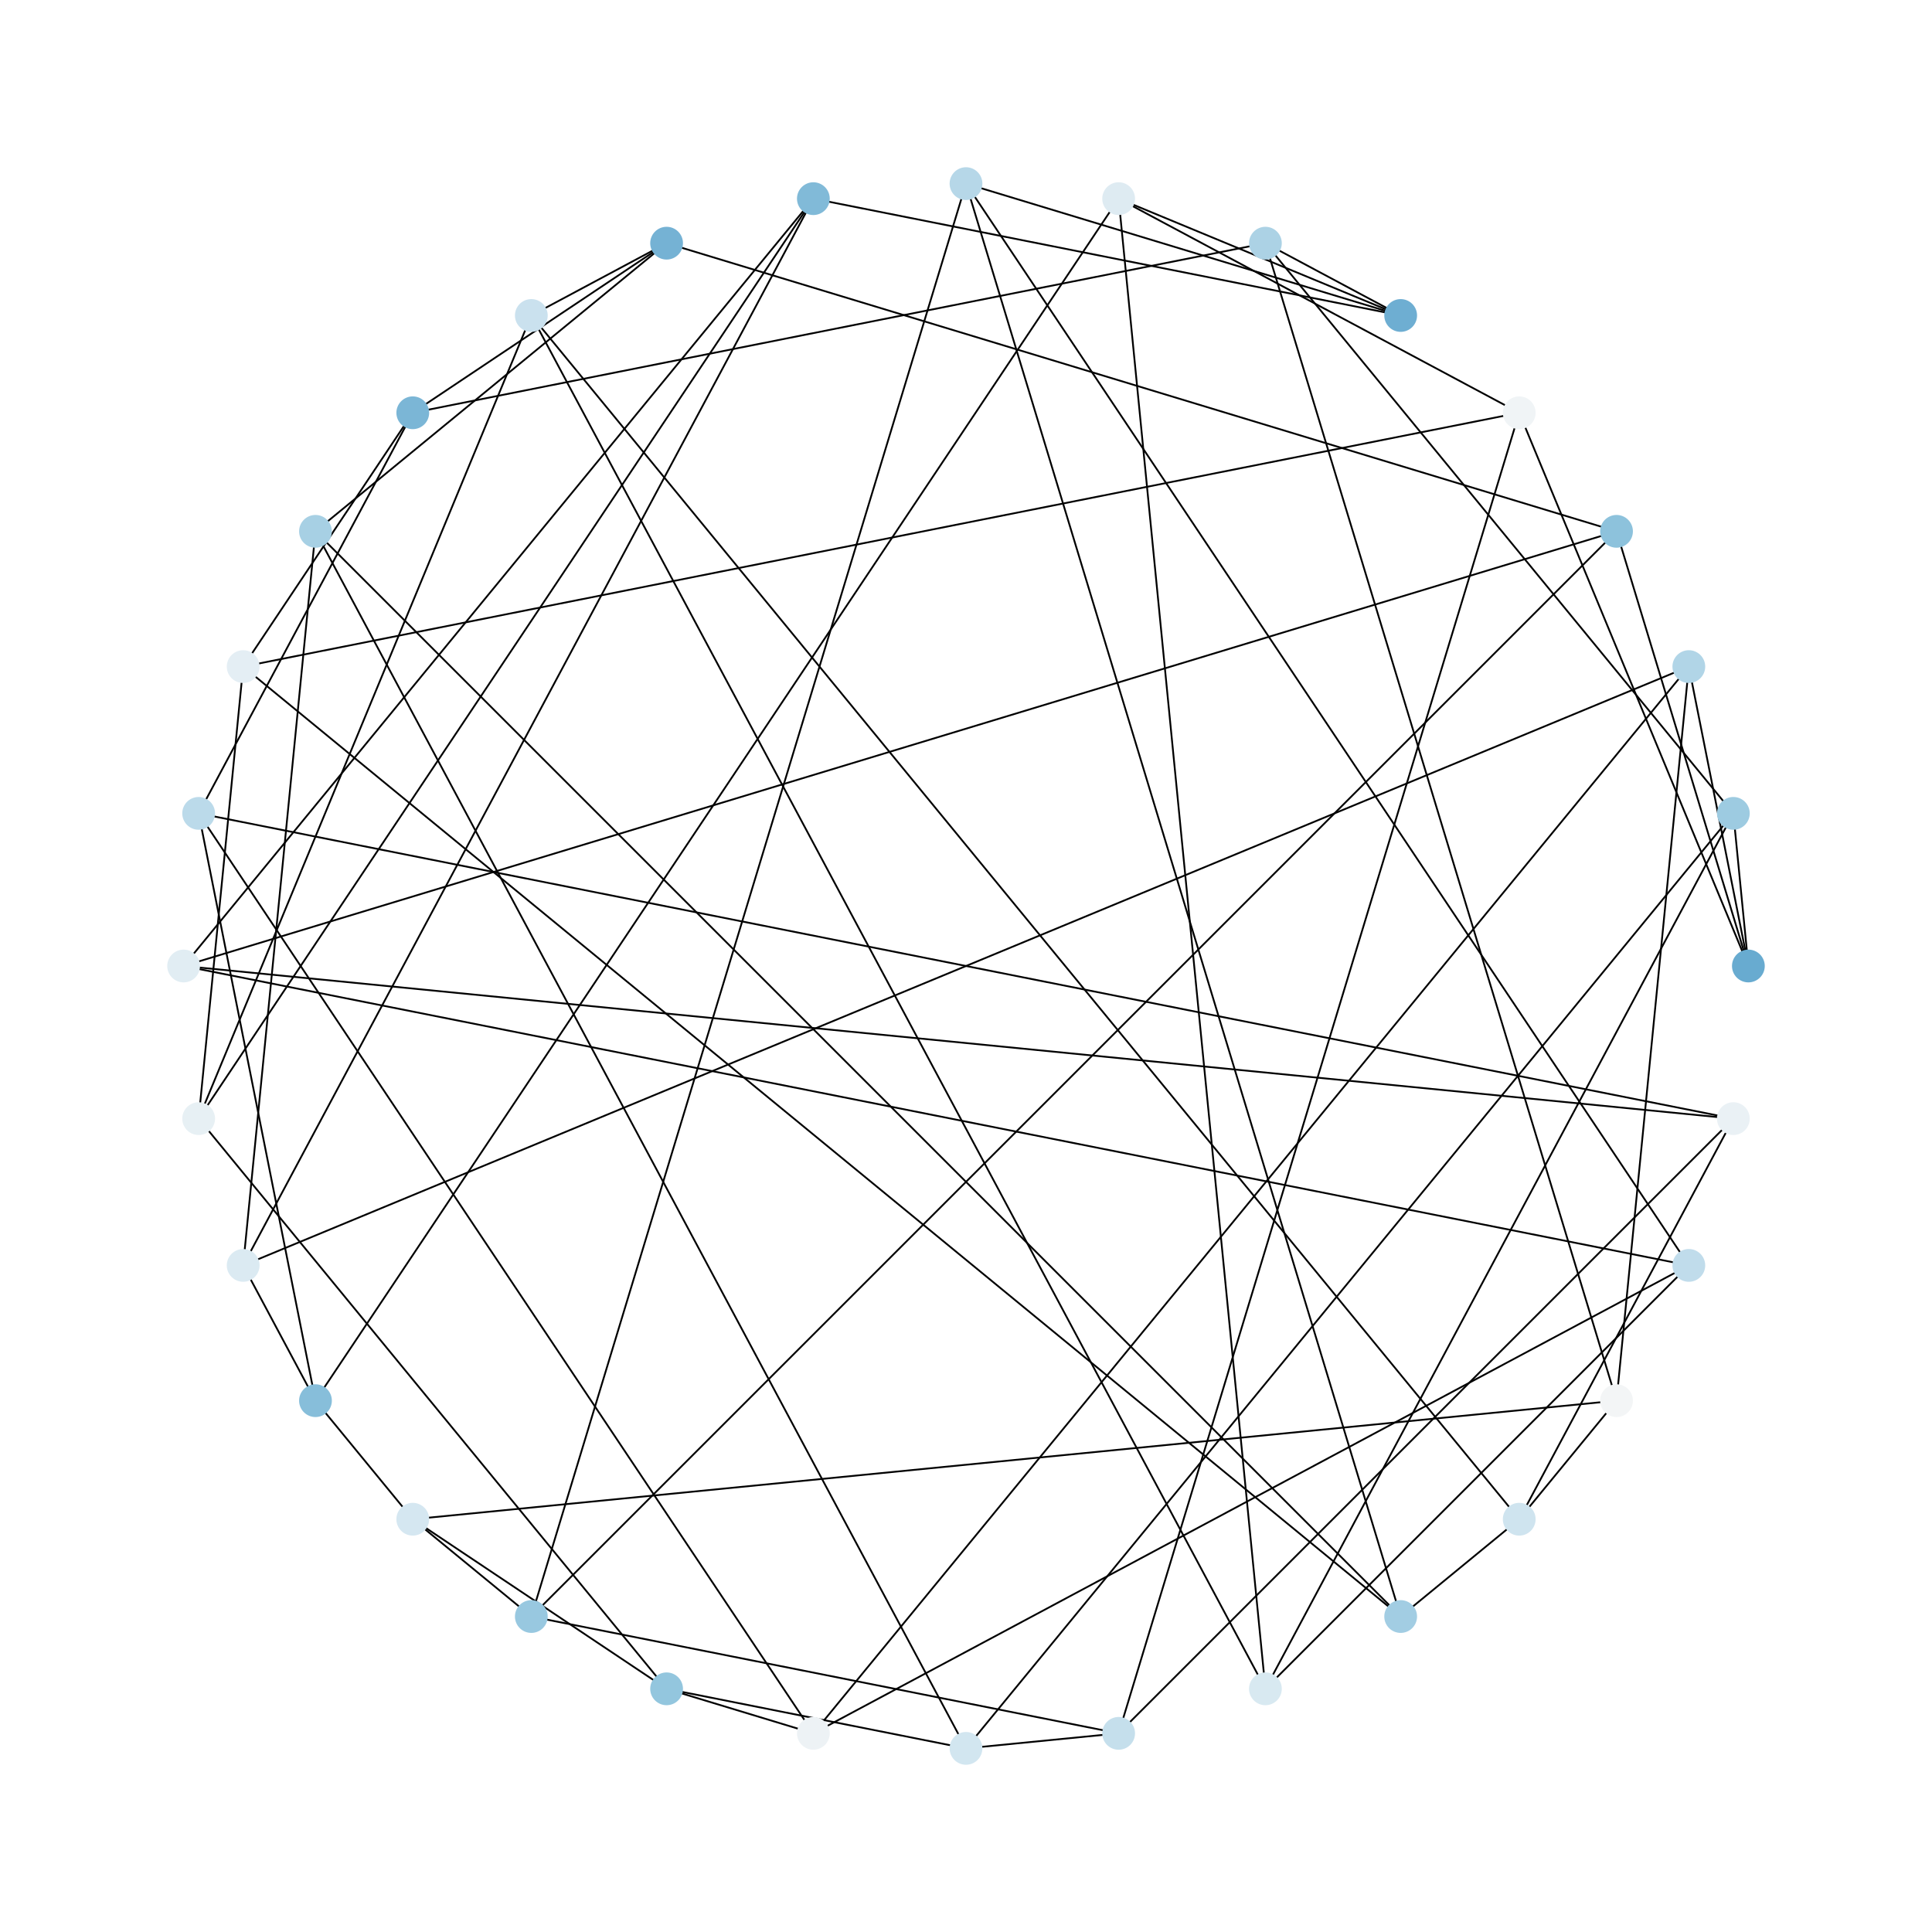
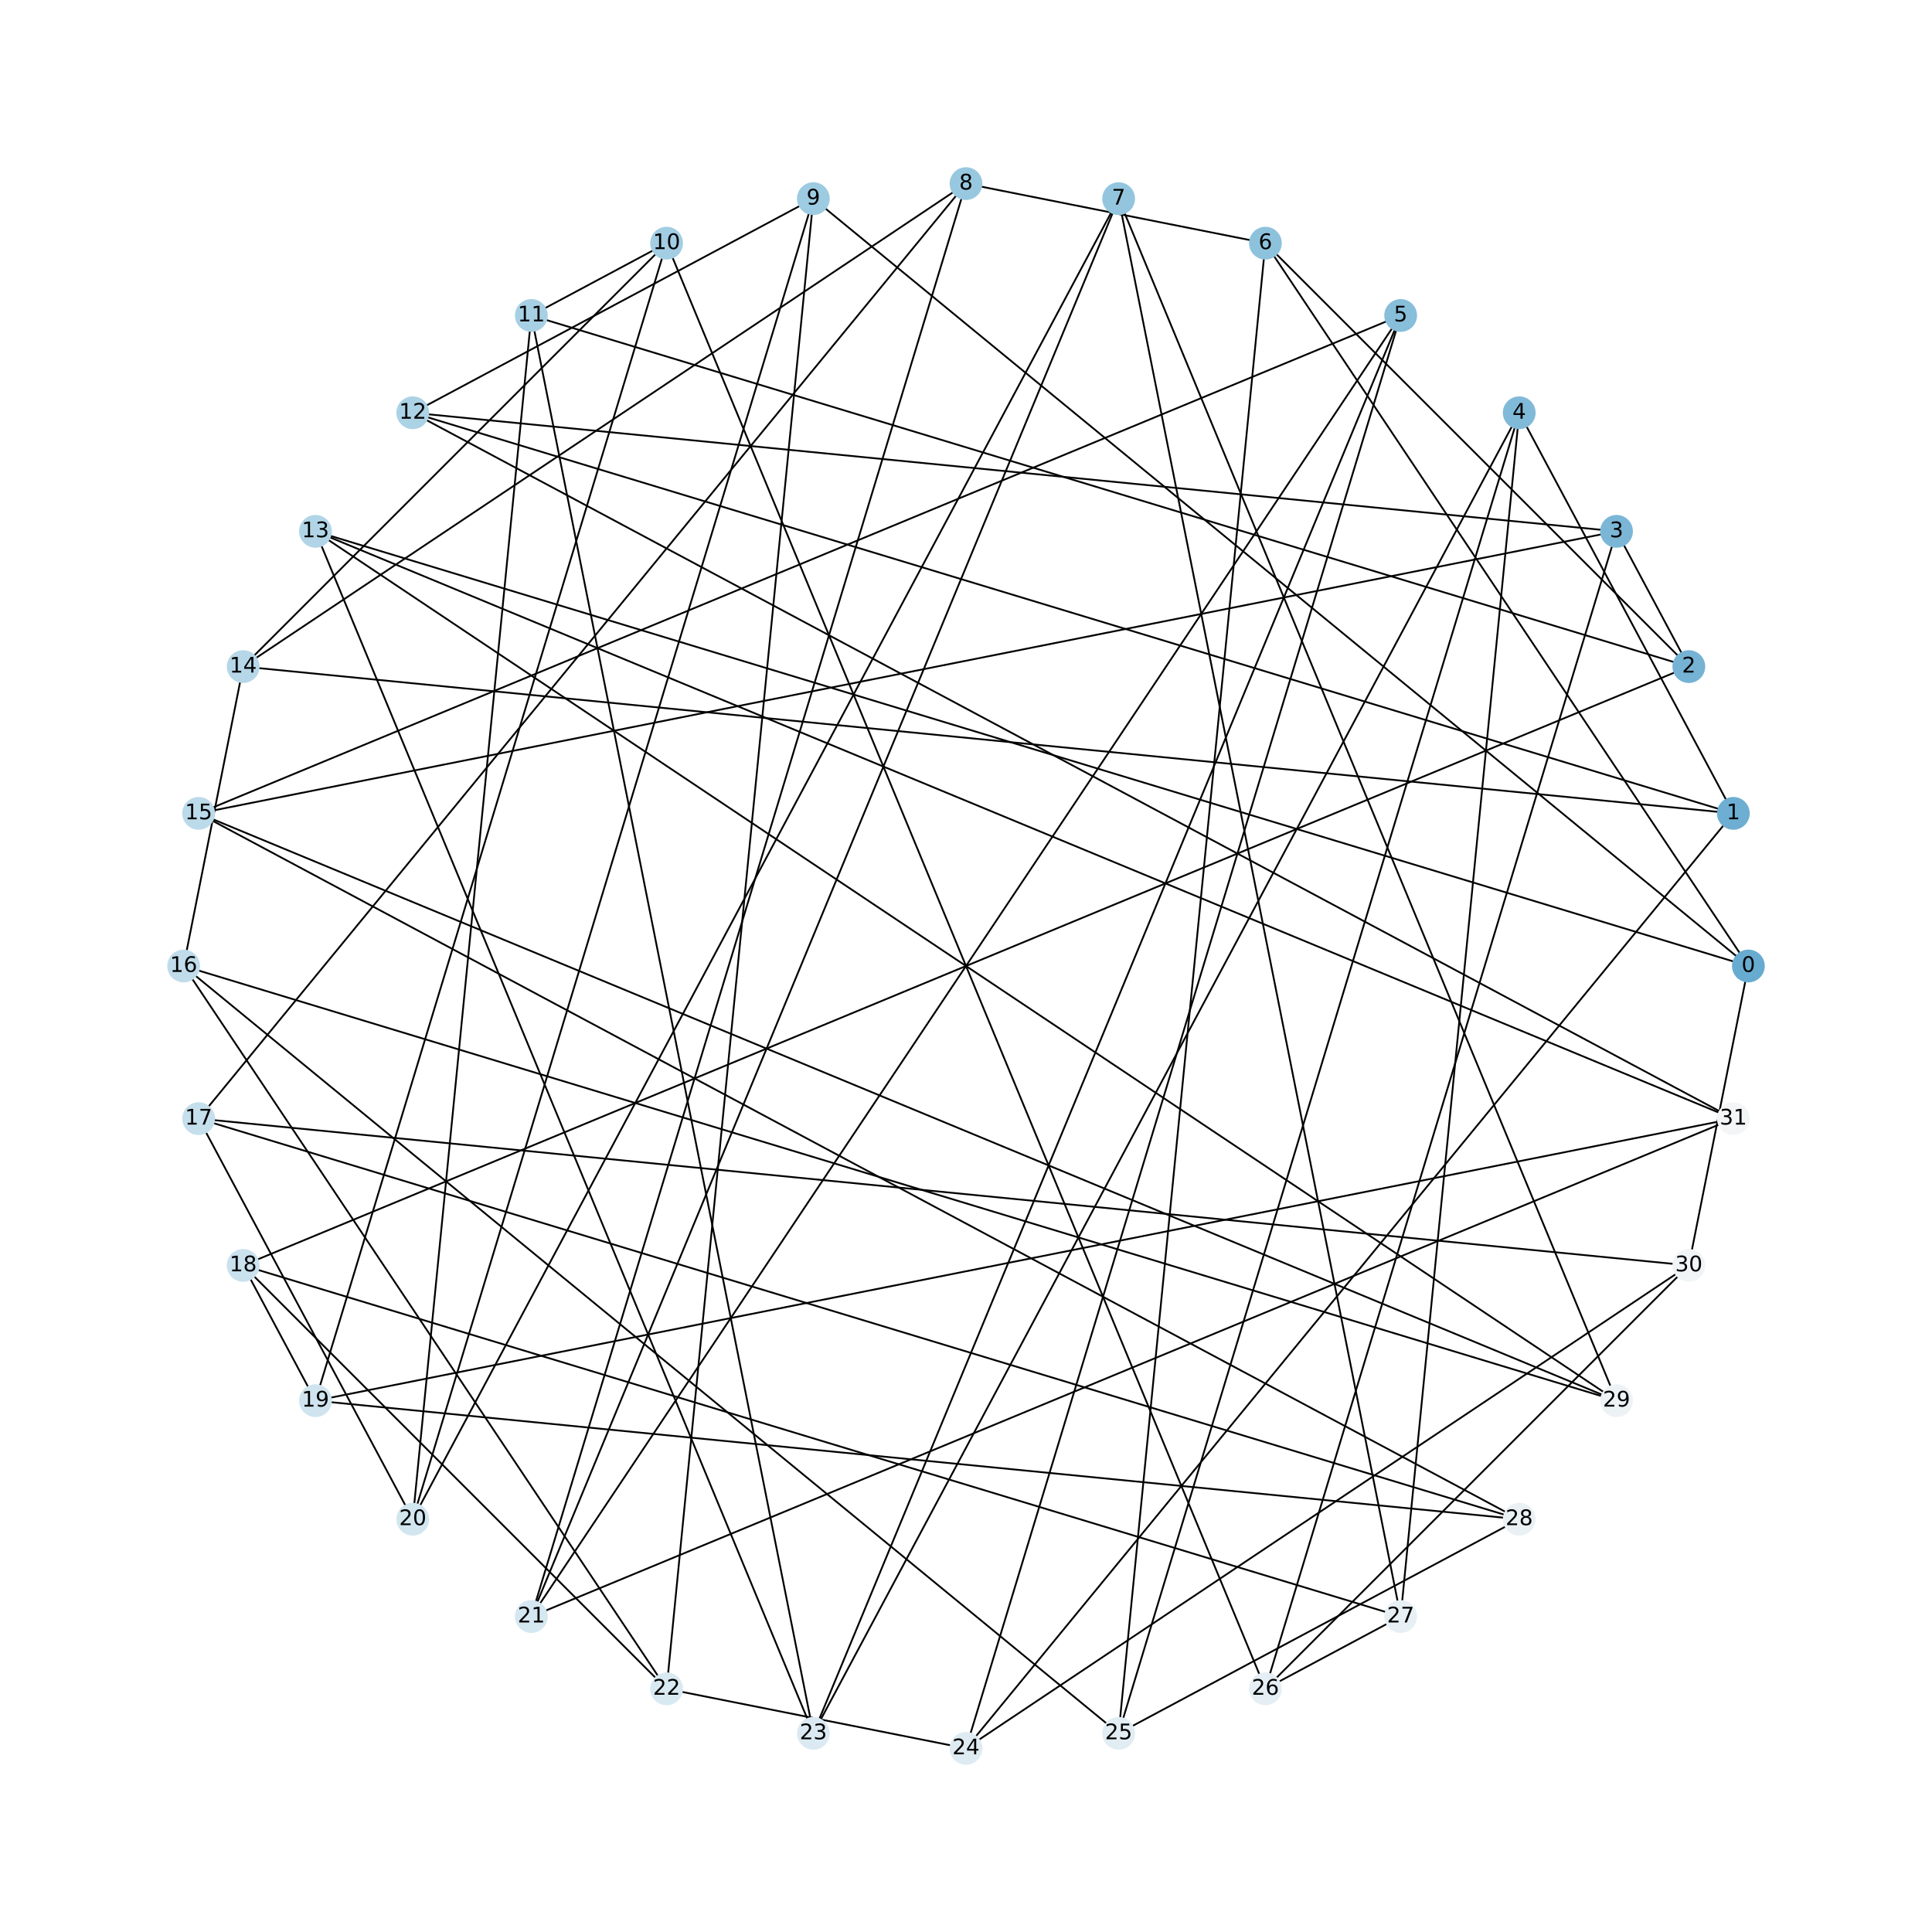
<svg xmlns="http://www.w3.org/2000/svg" xmlns:xlink="http://www.w3.org/1999/xlink" width="1080pt" height="1080pt" viewBox="0 0 1080 1080" version="1.1">
  <defs>
    <style type="text/css">*{stroke-linejoin: round; stroke-linecap: butt}</style>
  </defs>
  <g id="figure_1">
    <g id="patch_1">
      <path d="M 0 1080  L 1080 1080  L 1080 0  L 0 0  z " style="fill: #ffffff" />
    </g>
    <g id="axes_1">
      <g id="LineCollection_1">
-         <path d="M 977.355 540  L 968.952 454.676  " clip-path="url(#pb652a71cec)" style="fill: none; stroke: #000000" />
-         <path d="M 977.355 540  L 944.064 372.631  " clip-path="url(#pb652a71cec)" style="fill: none; stroke: #000000" />
-         <path d="M 977.355 540  L 903.648 297.018  " clip-path="url(#pb652a71cec)" style="fill: none; stroke: #000000" />
-         <path d="M 977.355 540  L 849.257 230.743  " clip-path="url(#pb652a71cec)" style="fill: none; stroke: #000000" />
-         <path d="M 968.952 454.676  L 540 977.355  " clip-path="url(#pb652a71cec)" style="fill: none; stroke: #000000" />
-         <path d="M 968.952 454.676  L 707.369 944.064  " clip-path="url(#pb652a71cec)" style="fill: none; stroke: #000000" />
-         <path d="M 968.952 454.676  L 707.369 135.936  " clip-path="url(#pb652a71cec)" style="fill: none; stroke: #000000" />
-         <path d="M 944.064 372.631  L 135.936 707.369  " clip-path="url(#pb652a71cec)" style="fill: none; stroke: #000000" />
-         <path d="M 944.064 372.631  L 903.648 782.982  " clip-path="url(#pb652a71cec)" style="fill: none; stroke: #000000" />
-         <path d="M 944.064 372.631  L 454.676 968.952  " clip-path="url(#pb652a71cec)" style="fill: none; stroke: #000000" />
-         <path d="M 903.648 297.018  L 372.631 135.936  " clip-path="url(#pb652a71cec)" style="fill: none; stroke: #000000" />
-         <path d="M 903.648 297.018  L 297.018 903.648  " clip-path="url(#pb652a71cec)" style="fill: none; stroke: #000000" />
-         <path d="M 903.648 297.018  L 102.645 540  " clip-path="url(#pb652a71cec)" style="fill: none; stroke: #000000" />
-         <path d="M 849.257 230.743  L 625.324 968.952  " clip-path="url(#pb652a71cec)" style="fill: none; stroke: #000000" />
-         <path d="M 849.257 230.743  L 625.324 111.048  " clip-path="url(#pb652a71cec)" style="fill: none; stroke: #000000" />
-         <path d="M 849.257 230.743  L 135.936 372.631  " clip-path="url(#pb652a71cec)" style="fill: none; stroke: #000000" />
-         <path d="M 782.982 176.352  L 707.369 135.936  " clip-path="url(#pb652a71cec)" style="fill: none; stroke: #000000" />
-         <path d="M 782.982 176.352  L 625.324 111.048  " clip-path="url(#pb652a71cec)" style="fill: none; stroke: #000000" />
-         <path d="M 782.982 176.352  L 540 102.645  " clip-path="url(#pb652a71cec)" style="fill: none; stroke: #000000" />
-         <path d="M 782.982 176.352  L 454.676 111.048  " clip-path="url(#pb652a71cec)" style="fill: none; stroke: #000000" />
-         <path d="M 707.369 135.936  L 230.743 230.743  " clip-path="url(#pb652a71cec)" style="fill: none; stroke: #000000" />
-         <path d="M 707.369 135.936  L 903.648 782.982  " clip-path="url(#pb652a71cec)" style="fill: none; stroke: #000000" />
-         <path d="M 625.324 111.048  L 176.352 782.982  " clip-path="url(#pb652a71cec)" style="fill: none; stroke: #000000" />
-         <path d="M 625.324 111.048  L 707.369 944.064  " clip-path="url(#pb652a71cec)" style="fill: none; stroke: #000000" />
-         <path d="M 540 102.645  L 297.018 903.648  " clip-path="url(#pb652a71cec)" style="fill: none; stroke: #000000" />
-         <path d="M 540 102.645  L 782.982 903.648  " clip-path="url(#pb652a71cec)" style="fill: none; stroke: #000000" />
-         <path d="M 540 102.645  L 944.064 707.369  " clip-path="url(#pb652a71cec)" style="fill: none; stroke: #000000" />
-         <path d="M 454.676 111.048  L 102.645 540  " clip-path="url(#pb652a71cec)" style="fill: none; stroke: #000000" />
-         <path d="M 454.676 111.048  L 111.048 625.324  " clip-path="url(#pb652a71cec)" style="fill: none; stroke: #000000" />
-         <path d="M 454.676 111.048  L 135.936 707.369  " clip-path="url(#pb652a71cec)" style="fill: none; stroke: #000000" />
-         <path d="M 372.631 135.936  L 297.018 176.352  " clip-path="url(#pb652a71cec)" style="fill: none; stroke: #000000" />
-         <path d="M 372.631 135.936  L 230.743 230.743  " clip-path="url(#pb652a71cec)" style="fill: none; stroke: #000000" />
-         <path d="M 372.631 135.936  L 176.352 297.018  " clip-path="url(#pb652a71cec)" style="fill: none; stroke: #000000" />
-         <path d="M 297.018 176.352  L 707.369 944.064  " clip-path="url(#pb652a71cec)" style="fill: none; stroke: #000000" />
-         <path d="M 297.018 176.352  L 849.257 849.257  " clip-path="url(#pb652a71cec)" style="fill: none; stroke: #000000" />
-         <path d="M 297.018 176.352  L 111.048 625.324  " clip-path="url(#pb652a71cec)" style="fill: none; stroke: #000000" />
-         <path d="M 230.743 230.743  L 135.936 372.631  " clip-path="url(#pb652a71cec)" style="fill: none; stroke: #000000" />
-         <path d="M 230.743 230.743  L 111.048 454.676  " clip-path="url(#pb652a71cec)" style="fill: none; stroke: #000000" />
-         <path d="M 176.352 297.018  L 782.982 903.648  " clip-path="url(#pb652a71cec)" style="fill: none; stroke: #000000" />
-         <path d="M 176.352 297.018  L 540 977.355  " clip-path="url(#pb652a71cec)" style="fill: none; stroke: #000000" />
-         <path d="M 176.352 297.018  L 135.936 707.369  " clip-path="url(#pb652a71cec)" style="fill: none; stroke: #000000" />
-         <path d="M 135.936 372.631  L 782.982 903.648  " clip-path="url(#pb652a71cec)" style="fill: none; stroke: #000000" />
-         <path d="M 135.936 372.631  L 111.048 625.324  " clip-path="url(#pb652a71cec)" style="fill: none; stroke: #000000" />
-         <path d="M 111.048 454.676  L 176.352 782.982  " clip-path="url(#pb652a71cec)" style="fill: none; stroke: #000000" />
-         <path d="M 111.048 454.676  L 454.676 968.952  " clip-path="url(#pb652a71cec)" style="fill: none; stroke: #000000" />
-         <path d="M 111.048 454.676  L 968.952 625.324  " clip-path="url(#pb652a71cec)" style="fill: none; stroke: #000000" />
-         <path d="M 102.645 540  L 944.064 707.369  " clip-path="url(#pb652a71cec)" style="fill: none; stroke: #000000" />
-         <path d="M 102.645 540  L 968.952 625.324  " clip-path="url(#pb652a71cec)" style="fill: none; stroke: #000000" />
-         <path d="M 111.048 625.324  L 372.631 944.064  " clip-path="url(#pb652a71cec)" style="fill: none; stroke: #000000" />
-         <path d="M 135.936 707.369  L 176.352 782.982  " clip-path="url(#pb652a71cec)" style="fill: none; stroke: #000000" />
-         <path d="M 176.352 782.982  L 230.743 849.257  " clip-path="url(#pb652a71cec)" style="fill: none; stroke: #000000" />
-         <path d="M 230.743 849.257  L 372.631 944.064  " clip-path="url(#pb652a71cec)" style="fill: none; stroke: #000000" />
-         <path d="M 230.743 849.257  L 297.018 903.648  " clip-path="url(#pb652a71cec)" style="fill: none; stroke: #000000" />
-         <path d="M 230.743 849.257  L 903.648 782.982  " clip-path="url(#pb652a71cec)" style="fill: none; stroke: #000000" />
-         <path d="M 297.018 903.648  L 625.324 968.952  " clip-path="url(#pb652a71cec)" style="fill: none; stroke: #000000" />
-         <path d="M 372.631 944.064  L 454.676 968.952  " clip-path="url(#pb652a71cec)" style="fill: none; stroke: #000000" />
-         <path d="M 372.631 944.064  L 540 977.355  " clip-path="url(#pb652a71cec)" style="fill: none; stroke: #000000" />
-         <path d="M 454.676 968.952  L 944.064 707.369  " clip-path="url(#pb652a71cec)" style="fill: none; stroke: #000000" />
-         <path d="M 540 977.355  L 625.324 968.952  " clip-path="url(#pb652a71cec)" style="fill: none; stroke: #000000" />
-         <path d="M 625.324 968.952  L 968.952 625.324  " clip-path="url(#pb652a71cec)" style="fill: none; stroke: #000000" />
-         <path d="M 707.369 944.064  L 944.064 707.369  " clip-path="url(#pb652a71cec)" style="fill: none; stroke: #000000" />
-         <path d="M 782.982 903.648  L 849.257 849.257  " clip-path="url(#pb652a71cec)" style="fill: none; stroke: #000000" />
-         <path d="M 849.257 849.257  L 968.952 625.324  " clip-path="url(#pb652a71cec)" style="fill: none; stroke: #000000" />
-         <path d="M 849.257 849.257  L 903.648 782.982  " clip-path="url(#pb652a71cec)" style="fill: none; stroke: #000000" />
+         <path d="M 977.355 540  L 454.676 111.048  " clip-path="url(#p1c05f4befb)" style="fill: none; stroke: #000000" />
+         <path d="M 977.355 540  L 176.352 297.018  " clip-path="url(#p1c05f4befb)" style="fill: none; stroke: #000000" />
+         <path d="M 977.355 540  L 707.369 135.936  " clip-path="url(#p1c05f4befb)" style="fill: none; stroke: #000000" />
+         <path d="M 977.355 540  L 944.064 707.369  " clip-path="url(#p1c05f4befb)" style="fill: none; stroke: #000000" />
+         <path d="M 454.676 111.048  L 230.743 849.257  " clip-path="url(#p1c05f4befb)" style="fill: none; stroke: #000000" />
+         <path d="M 454.676 111.048  L 372.631 944.064  " clip-path="url(#p1c05f4befb)" style="fill: none; stroke: #000000" />
+         <path d="M 454.676 111.048  L 230.743 230.743  " clip-path="url(#p1c05f4befb)" style="fill: none; stroke: #000000" />
+         <path d="M 176.352 297.018  L 454.676 968.952  " clip-path="url(#p1c05f4befb)" style="fill: none; stroke: #000000" />
+         <path d="M 176.352 297.018  L 968.952 625.324  " clip-path="url(#p1c05f4befb)" style="fill: none; stroke: #000000" />
+         <path d="M 176.352 297.018  L 903.648 782.982  " clip-path="url(#p1c05f4befb)" style="fill: none; stroke: #000000" />
+         <path d="M 707.369 135.936  L 944.064 372.631  " clip-path="url(#p1c05f4befb)" style="fill: none; stroke: #000000" />
+         <path d="M 707.369 135.936  L 540 102.645  " clip-path="url(#p1c05f4befb)" style="fill: none; stroke: #000000" />
+         <path d="M 707.369 135.936  L 625.324 968.952  " clip-path="url(#p1c05f4befb)" style="fill: none; stroke: #000000" />
+         <path d="M 944.064 707.369  L 111.048 625.324  " clip-path="url(#p1c05f4befb)" style="fill: none; stroke: #000000" />
+         <path d="M 944.064 707.369  L 540 977.355  " clip-path="url(#p1c05f4befb)" style="fill: none; stroke: #000000" />
+         <path d="M 944.064 707.369  L 707.369 944.064  " clip-path="url(#p1c05f4befb)" style="fill: none; stroke: #000000" />
+         <path d="M 968.952 454.676  L 230.743 230.743  " clip-path="url(#p1c05f4befb)" style="fill: none; stroke: #000000" />
+         <path d="M 968.952 454.676  L 540 977.355  " clip-path="url(#p1c05f4befb)" style="fill: none; stroke: #000000" />
+         <path d="M 968.952 454.676  L 135.936 372.631  " clip-path="url(#p1c05f4befb)" style="fill: none; stroke: #000000" />
+         <path d="M 968.952 454.676  L 849.257 230.743  " clip-path="url(#p1c05f4befb)" style="fill: none; stroke: #000000" />
+         <path d="M 230.743 230.743  L 903.648 297.018  " clip-path="url(#p1c05f4befb)" style="fill: none; stroke: #000000" />
+         <path d="M 230.743 230.743  L 968.952 625.324  " clip-path="url(#p1c05f4befb)" style="fill: none; stroke: #000000" />
+         <path d="M 540 977.355  L 782.982 176.352  " clip-path="url(#p1c05f4befb)" style="fill: none; stroke: #000000" />
+         <path d="M 540 977.355  L 372.631 944.064  " clip-path="url(#p1c05f4befb)" style="fill: none; stroke: #000000" />
+         <path d="M 135.936 372.631  L 540 102.645  " clip-path="url(#p1c05f4befb)" style="fill: none; stroke: #000000" />
+         <path d="M 135.936 372.631  L 372.631 135.936  " clip-path="url(#p1c05f4befb)" style="fill: none; stroke: #000000" />
+         <path d="M 135.936 372.631  L 102.645 540  " clip-path="url(#p1c05f4befb)" style="fill: none; stroke: #000000" />
+         <path d="M 849.257 230.743  L 625.324 968.952  " clip-path="url(#p1c05f4befb)" style="fill: none; stroke: #000000" />
+         <path d="M 849.257 230.743  L 782.982 903.648  " clip-path="url(#p1c05f4befb)" style="fill: none; stroke: #000000" />
+         <path d="M 849.257 230.743  L 454.676 968.952  " clip-path="url(#p1c05f4befb)" style="fill: none; stroke: #000000" />
+         <path d="M 944.064 372.631  L 135.936 707.369  " clip-path="url(#p1c05f4befb)" style="fill: none; stroke: #000000" />
+         <path d="M 944.064 372.631  L 903.648 297.018  " clip-path="url(#p1c05f4befb)" style="fill: none; stroke: #000000" />
+         <path d="M 944.064 372.631  L 297.018 176.352  " clip-path="url(#p1c05f4befb)" style="fill: none; stroke: #000000" />
+         <path d="M 135.936 707.369  L 372.631 944.064  " clip-path="url(#p1c05f4befb)" style="fill: none; stroke: #000000" />
+         <path d="M 135.936 707.369  L 176.352 782.982  " clip-path="url(#p1c05f4befb)" style="fill: none; stroke: #000000" />
+         <path d="M 135.936 707.369  L 782.982 903.648  " clip-path="url(#p1c05f4befb)" style="fill: none; stroke: #000000" />
+         <path d="M 903.648 297.018  L 707.369 944.064  " clip-path="url(#p1c05f4befb)" style="fill: none; stroke: #000000" />
+         <path d="M 903.648 297.018  L 111.048 454.676  " clip-path="url(#p1c05f4befb)" style="fill: none; stroke: #000000" />
+         <path d="M 297.018 176.352  L 372.631 135.936  " clip-path="url(#p1c05f4befb)" style="fill: none; stroke: #000000" />
+         <path d="M 297.018 176.352  L 230.743 849.257  " clip-path="url(#p1c05f4befb)" style="fill: none; stroke: #000000" />
+         <path d="M 297.018 176.352  L 454.676 968.952  " clip-path="url(#p1c05f4befb)" style="fill: none; stroke: #000000" />
+         <path d="M 707.369 944.064  L 372.631 135.936  " clip-path="url(#p1c05f4befb)" style="fill: none; stroke: #000000" />
+         <path d="M 707.369 944.064  L 782.982 903.648  " clip-path="url(#p1c05f4befb)" style="fill: none; stroke: #000000" />
+         <path d="M 111.048 454.676  L 782.982 176.352  " clip-path="url(#p1c05f4befb)" style="fill: none; stroke: #000000" />
+         <path d="M 111.048 454.676  L 903.648 782.982  " clip-path="url(#p1c05f4befb)" style="fill: none; stroke: #000000" />
+         <path d="M 111.048 454.676  L 849.257 849.257  " clip-path="url(#p1c05f4befb)" style="fill: none; stroke: #000000" />
+         <path d="M 625.324 968.952  L 102.645 540  " clip-path="url(#p1c05f4befb)" style="fill: none; stroke: #000000" />
+         <path d="M 625.324 968.952  L 849.257 849.257  " clip-path="url(#p1c05f4befb)" style="fill: none; stroke: #000000" />
+         <path d="M 782.982 903.648  L 625.324 111.048  " clip-path="url(#p1c05f4befb)" style="fill: none; stroke: #000000" />
+         <path d="M 454.676 968.952  L 782.982 176.352  " clip-path="url(#p1c05f4befb)" style="fill: none; stroke: #000000" />
+         <path d="M 782.982 176.352  L 297.018 903.648  " clip-path="url(#p1c05f4befb)" style="fill: none; stroke: #000000" />
+         <path d="M 297.018 903.648  L 625.324 111.048  " clip-path="url(#p1c05f4befb)" style="fill: none; stroke: #000000" />
+         <path d="M 297.018 903.648  L 540 102.645  " clip-path="url(#p1c05f4befb)" style="fill: none; stroke: #000000" />
+         <path d="M 297.018 903.648  L 968.952 625.324  " clip-path="url(#p1c05f4befb)" style="fill: none; stroke: #000000" />
+         <path d="M 540 102.645  L 111.048 625.324  " clip-path="url(#p1c05f4befb)" style="fill: none; stroke: #000000" />
+         <path d="M 625.324 111.048  L 903.648 782.982  " clip-path="url(#p1c05f4befb)" style="fill: none; stroke: #000000" />
+         <path d="M 625.324 111.048  L 230.743 849.257  " clip-path="url(#p1c05f4befb)" style="fill: none; stroke: #000000" />
+         <path d="M 903.648 782.982  L 102.645 540  " clip-path="url(#p1c05f4befb)" style="fill: none; stroke: #000000" />
+         <path d="M 230.743 849.257  L 111.048 625.324  " clip-path="url(#p1c05f4befb)" style="fill: none; stroke: #000000" />
+         <path d="M 111.048 625.324  L 849.257 849.257  " clip-path="url(#p1c05f4befb)" style="fill: none; stroke: #000000" />
+         <path d="M 372.631 944.064  L 102.645 540  " clip-path="url(#p1c05f4befb)" style="fill: none; stroke: #000000" />
+         <path d="M 372.631 135.936  L 176.352 782.982  " clip-path="url(#p1c05f4befb)" style="fill: none; stroke: #000000" />
+         <path d="M 176.352 782.982  L 849.257 849.257  " clip-path="url(#p1c05f4befb)" style="fill: none; stroke: #000000" />
+         <path d="M 176.352 782.982  L 968.952 625.324  " clip-path="url(#p1c05f4befb)" style="fill: none; stroke: #000000" />
      </g>
      <g id="PathCollection_1">
        <defs>
-           <path id="C0_0_d947f2142b" d="M 0 8.66  C 2.297 8.66 4.5 7.748 6.124 6.124  C 7.748 4.5 8.66 2.297 8.66 -0  C 8.66 -2.297 7.748 -4.5 6.124 -6.124  C 4.5 -7.748 2.297 -8.66 0 -8.66  C -2.297 -8.66 -4.5 -7.748 -6.124 -6.124  C -7.748 -4.5 -8.66 -2.297 -8.66 0  C -8.66 2.297 -7.748 4.5 -6.124 6.124  C -4.5 7.748 -2.297 8.66 0 8.66  z " />
+           <path id="C0_0_9b49dcc766" d="M 0 8.66  C 2.297 8.66 4.5 7.748 6.124 6.124  C 7.748 4.5 8.66 2.297 8.66 -0  C 8.66 -2.297 7.748 -4.5 6.124 -6.124  C 4.5 -7.748 2.297 -8.66 0 -8.66  C -2.297 -8.66 -4.5 -7.748 -6.124 -6.124  C -7.748 -4.5 -8.66 -2.297 -8.66 0  C -8.66 2.297 -7.748 4.5 -6.124 6.124  C -4.5 7.748 -2.297 8.66 0 8.66  z " />
        </defs>
-         <g clip-path="url(#pb652a71cec)">
-           <use xlink:href="#C0_0_d947f2142b" x="977.355" y="540" style="fill: #68abd0; stroke: #68abd0" />
-         </g>
-         <g clip-path="url(#pb652a71cec)">
-           <use xlink:href="#C0_0_d947f2142b" x="968.952" y="454.676" style="fill: #9dcbe1; stroke: #9dcbe1" />
-         </g>
-         <g clip-path="url(#pb652a71cec)">
-           <use xlink:href="#C0_0_d947f2142b" x="944.064" y="372.631" style="fill: #b1d5e7; stroke: #b1d5e7" />
-         </g>
-         <g clip-path="url(#pb652a71cec)">
-           <use xlink:href="#C0_0_d947f2142b" x="903.648" y="297.018" style="fill: #8dc2dc; stroke: #8dc2dc" />
-         </g>
-         <g clip-path="url(#pb652a71cec)">
-           <use xlink:href="#C0_0_d947f2142b" x="849.257" y="230.743" style="fill: #f0f4f6; stroke: #f0f4f6" />
-         </g>
-         <g clip-path="url(#pb652a71cec)">
-           <use xlink:href="#C0_0_d947f2142b" x="782.982" y="176.352" style="fill: #6eaed2; stroke: #6eaed2" />
-         </g>
-         <g clip-path="url(#pb652a71cec)">
-           <use xlink:href="#C0_0_d947f2142b" x="707.369" y="135.936" style="fill: #acd2e5; stroke: #acd2e5" />
-         </g>
-         <g clip-path="url(#pb652a71cec)">
-           <use xlink:href="#C0_0_d947f2142b" x="625.324" y="111.048" style="fill: #deebf2; stroke: #deebf2" />
-         </g>
-         <g clip-path="url(#pb652a71cec)">
-           <use xlink:href="#C0_0_d947f2142b" x="540" y="102.645" style="fill: #b6d7e8; stroke: #b6d7e8" />
-         </g>
-         <g clip-path="url(#pb652a71cec)">
-           <use xlink:href="#C0_0_d947f2142b" x="454.676" y="111.048" style="fill: #81bad8; stroke: #81bad8" />
-         </g>
-         <g clip-path="url(#pb652a71cec)">
-           <use xlink:href="#C0_0_d947f2142b" x="372.631" y="135.936" style="fill: #75b2d4; stroke: #75b2d4" />
-         </g>
-         <g clip-path="url(#pb652a71cec)">
-           <use xlink:href="#C0_0_d947f2142b" x="297.018" y="176.352" style="fill: #cae1ee; stroke: #cae1ee" />
-         </g>
-         <g clip-path="url(#pb652a71cec)">
-           <use xlink:href="#C0_0_d947f2142b" x="230.743" y="230.743" style="fill: #7bb6d6; stroke: #7bb6d6" />
-         </g>
-         <g clip-path="url(#pb652a71cec)">
-           <use xlink:href="#C0_0_d947f2142b" x="176.352" y="297.018" style="fill: #a7d0e4; stroke: #a7d0e4" />
-         </g>
-         <g clip-path="url(#pb652a71cec)">
-           <use xlink:href="#C0_0_d947f2142b" x="135.936" y="372.631" style="fill: #e4eef4; stroke: #e4eef4" />
-         </g>
-         <g clip-path="url(#pb652a71cec)">
-           <use xlink:href="#C0_0_d947f2142b" x="111.048" y="454.676" style="fill: #bbdaea; stroke: #bbdaea" />
-         </g>
-         <g clip-path="url(#pb652a71cec)">
-           <use xlink:href="#C0_0_d947f2142b" x="102.645" y="540" style="fill: #e1edf3; stroke: #e1edf3" />
-         </g>
-         <g clip-path="url(#pb652a71cec)">
-           <use xlink:href="#C0_0_d947f2142b" x="111.048" y="625.324" style="fill: #e7f0f4; stroke: #e7f0f4" />
-         </g>
-         <g clip-path="url(#pb652a71cec)">
-           <use xlink:href="#C0_0_d947f2142b" x="135.936" y="707.369" style="fill: #dbeaf2; stroke: #dbeaf2" />
-         </g>
-         <g clip-path="url(#pb652a71cec)">
-           <use xlink:href="#C0_0_d947f2142b" x="176.352" y="782.982" style="fill: #87beda; stroke: #87beda" />
-         </g>
-         <g clip-path="url(#pb652a71cec)">
-           <use xlink:href="#C0_0_d947f2142b" x="230.743" y="849.257" style="fill: #d5e7f1; stroke: #d5e7f1" />
-         </g>
-         <g clip-path="url(#pb652a71cec)">
-           <use xlink:href="#C0_0_d947f2142b" x="297.018" y="903.648" style="fill: #98c8e0; stroke: #98c8e0" />
-         </g>
-         <g clip-path="url(#pb652a71cec)">
-           <use xlink:href="#C0_0_d947f2142b" x="372.631" y="944.064" style="fill: #93c6de; stroke: #93c6de" />
-         </g>
-         <g clip-path="url(#pb652a71cec)">
-           <use xlink:href="#C0_0_d947f2142b" x="454.676" y="968.952" style="fill: #edf2f5; stroke: #edf2f5" />
-         </g>
-         <g clip-path="url(#pb652a71cec)">
-           <use xlink:href="#C0_0_d947f2142b" x="540" y="977.355" style="fill: #d2e6f0; stroke: #d2e6f0" />
-         </g>
-         <g clip-path="url(#pb652a71cec)">
-           <use xlink:href="#C0_0_d947f2142b" x="625.324" y="968.952" style="fill: #c5dfec; stroke: #c5dfec" />
-         </g>
-         <g clip-path="url(#pb652a71cec)">
-           <use xlink:href="#C0_0_d947f2142b" x="707.369" y="944.064" style="fill: #d8e9f1; stroke: #d8e9f1" />
-         </g>
-         <g clip-path="url(#pb652a71cec)">
-           <use xlink:href="#C0_0_d947f2142b" x="782.982" y="903.648" style="fill: #a2cde3; stroke: #a2cde3" />
-         </g>
-         <g clip-path="url(#pb652a71cec)">
-           <use xlink:href="#C0_0_d947f2142b" x="849.257" y="849.257" style="fill: #cfe4ef; stroke: #cfe4ef" />
-         </g>
-         <g clip-path="url(#pb652a71cec)">
-           <use xlink:href="#C0_0_d947f2142b" x="903.648" y="782.982" style="fill: #f3f5f6; stroke: #f3f5f6" />
-         </g>
-         <g clip-path="url(#pb652a71cec)">
-           <use xlink:href="#C0_0_d947f2142b" x="944.064" y="707.369" style="fill: #c0dceb; stroke: #c0dceb" />
-         </g>
-         <g clip-path="url(#pb652a71cec)">
-           <use xlink:href="#C0_0_d947f2142b" x="968.952" y="625.324" style="fill: #eaf1f5; stroke: #eaf1f5" />
+         <g clip-path="url(#p1c05f4befb)">
+           <use xlink:href="#C0_0_9b49dcc766" x="977.355" y="540" style="fill: #68abd0; stroke: #68abd0" />
+         </g>
+         <g clip-path="url(#p1c05f4befb)">
+           <use xlink:href="#C0_0_9b49dcc766" x="454.676" y="111.048" style="fill: #9dcbe1; stroke: #9dcbe1" />
+         </g>
+         <g clip-path="url(#p1c05f4befb)">
+           <use xlink:href="#C0_0_9b49dcc766" x="176.352" y="297.018" style="fill: #b1d5e7; stroke: #b1d5e7" />
+         </g>
+         <g clip-path="url(#p1c05f4befb)">
+           <use xlink:href="#C0_0_9b49dcc766" x="707.369" y="135.936" style="fill: #8dc2dc; stroke: #8dc2dc" />
+         </g>
+         <g clip-path="url(#p1c05f4befb)">
+           <use xlink:href="#C0_0_9b49dcc766" x="944.064" y="707.369" style="fill: #f0f4f6; stroke: #f0f4f6" />
+         </g>
+         <g clip-path="url(#p1c05f4befb)">
+           <use xlink:href="#C0_0_9b49dcc766" x="968.952" y="454.676" style="fill: #6eaed2; stroke: #6eaed2" />
+         </g>
+         <g clip-path="url(#p1c05f4befb)">
+           <use xlink:href="#C0_0_9b49dcc766" x="230.743" y="230.743" style="fill: #acd2e5; stroke: #acd2e5" />
+         </g>
+         <g clip-path="url(#p1c05f4befb)">
+           <use xlink:href="#C0_0_9b49dcc766" x="540" y="977.355" style="fill: #deebf2; stroke: #deebf2" />
+         </g>
+         <g clip-path="url(#p1c05f4befb)">
+           <use xlink:href="#C0_0_9b49dcc766" x="135.936" y="372.631" style="fill: #b6d7e8; stroke: #b6d7e8" />
+         </g>
+         <g clip-path="url(#p1c05f4befb)">
+           <use xlink:href="#C0_0_9b49dcc766" x="849.257" y="230.743" style="fill: #81bad8; stroke: #81bad8" />
+         </g>
+         <g clip-path="url(#p1c05f4befb)">
+           <use xlink:href="#C0_0_9b49dcc766" x="944.064" y="372.631" style="fill: #75b2d4; stroke: #75b2d4" />
+         </g>
+         <g clip-path="url(#p1c05f4befb)">
+           <use xlink:href="#C0_0_9b49dcc766" x="135.936" y="707.369" style="fill: #cae1ee; stroke: #cae1ee" />
+         </g>
+         <g clip-path="url(#p1c05f4befb)">
+           <use xlink:href="#C0_0_9b49dcc766" x="903.648" y="297.018" style="fill: #7bb6d6; stroke: #7bb6d6" />
+         </g>
+         <g clip-path="url(#p1c05f4befb)">
+           <use xlink:href="#C0_0_9b49dcc766" x="297.018" y="176.352" style="fill: #a7d0e4; stroke: #a7d0e4" />
+         </g>
+         <g clip-path="url(#p1c05f4befb)">
+           <use xlink:href="#C0_0_9b49dcc766" x="707.369" y="944.064" style="fill: #e4eef4; stroke: #e4eef4" />
+         </g>
+         <g clip-path="url(#p1c05f4befb)">
+           <use xlink:href="#C0_0_9b49dcc766" x="111.048" y="454.676" style="fill: #bbdaea; stroke: #bbdaea" />
+         </g>
+         <g clip-path="url(#p1c05f4befb)">
+           <use xlink:href="#C0_0_9b49dcc766" x="625.324" y="968.952" style="fill: #e1edf3; stroke: #e1edf3" />
+         </g>
+         <g clip-path="url(#p1c05f4befb)">
+           <use xlink:href="#C0_0_9b49dcc766" x="782.982" y="903.648" style="fill: #e7f0f4; stroke: #e7f0f4" />
+         </g>
+         <g clip-path="url(#p1c05f4befb)">
+           <use xlink:href="#C0_0_9b49dcc766" x="454.676" y="968.952" style="fill: #dbeaf2; stroke: #dbeaf2" />
+         </g>
+         <g clip-path="url(#p1c05f4befb)">
+           <use xlink:href="#C0_0_9b49dcc766" x="782.982" y="176.352" style="fill: #87beda; stroke: #87beda" />
+         </g>
+         <g clip-path="url(#p1c05f4befb)">
+           <use xlink:href="#C0_0_9b49dcc766" x="297.018" y="903.648" style="fill: #d5e7f1; stroke: #d5e7f1" />
+         </g>
+         <g clip-path="url(#p1c05f4befb)">
+           <use xlink:href="#C0_0_9b49dcc766" x="540" y="102.645" style="fill: #98c8e0; stroke: #98c8e0" />
+         </g>
+         <g clip-path="url(#p1c05f4befb)">
+           <use xlink:href="#C0_0_9b49dcc766" x="625.324" y="111.048" style="fill: #93c6de; stroke: #93c6de" />
+         </g>
+         <g clip-path="url(#p1c05f4befb)">
+           <use xlink:href="#C0_0_9b49dcc766" x="903.648" y="782.982" style="fill: #edf2f5; stroke: #edf2f5" />
+         </g>
+         <g clip-path="url(#p1c05f4befb)">
+           <use xlink:href="#C0_0_9b49dcc766" x="230.743" y="849.257" style="fill: #d2e6f0; stroke: #d2e6f0" />
+         </g>
+         <g clip-path="url(#p1c05f4befb)">
+           <use xlink:href="#C0_0_9b49dcc766" x="111.048" y="625.324" style="fill: #c5dfec; stroke: #c5dfec" />
+         </g>
+         <g clip-path="url(#p1c05f4befb)">
+           <use xlink:href="#C0_0_9b49dcc766" x="372.631" y="944.064" style="fill: #d8e9f1; stroke: #d8e9f1" />
+         </g>
+         <g clip-path="url(#p1c05f4befb)">
+           <use xlink:href="#C0_0_9b49dcc766" x="372.631" y="135.936" style="fill: #a2cde3; stroke: #a2cde3" />
+         </g>
+         <g clip-path="url(#p1c05f4befb)">
+           <use xlink:href="#C0_0_9b49dcc766" x="176.352" y="782.982" style="fill: #cfe4ef; stroke: #cfe4ef" />
+         </g>
+         <g clip-path="url(#p1c05f4befb)">
+           <use xlink:href="#C0_0_9b49dcc766" x="968.952" y="625.324" style="fill: #f3f5f6; stroke: #f3f5f6" />
+         </g>
+         <g clip-path="url(#p1c05f4befb)">
+           <use xlink:href="#C0_0_9b49dcc766" x="102.645" y="540" style="fill: #c0dceb; stroke: #c0dceb" />
+         </g>
+         <g clip-path="url(#p1c05f4befb)">
+           <use xlink:href="#C0_0_9b49dcc766" x="849.257" y="849.257" style="fill: #eaf1f5; stroke: #eaf1f5" />
+         </g>
+       </g>
+       <g id="text_1">
+         <g clip-path="url(#p1c05f4befb)">
+           <g transform="translate(973.5379 543.3112)scale(0.12 -0.12)">
+             <defs>
+               <path id="DejaVuSans-30" d="M 2034 4250  Q 1547 4250 1301 3770  Q 1056 3291 1056 2328  Q 1056 1369 1301 889  Q 1547 409 2034 409  Q 2525 409 2770 889  Q 3016 1369 3016 2328  Q 3016 3291 2770 3770  Q 2525 4250 2034 4250  z M 2034 4750  Q 2819 4750 3233 4129  Q 3647 3509 3647 2328  Q 3647 1150 3233 529  Q 2819 -91 2034 -91  Q 1250 -91 836 529  Q 422 1150 422 2328  Q 422 3509 836 4129  Q 1250 4750 2034 4750  z " transform="scale(0.015625)" />
+             </defs>
+             <use xlink:href="#DejaVuSans-30" />
+           </g>
+         </g>
+       </g>
+       <g id="text_2">
+         <g clip-path="url(#p1c05f4befb)">
+           <g transform="translate(450.8587 114.3596)scale(0.12 -0.12)">
+             <defs>
+               <path id="DejaVuSans-39" d="M 703 97  L 703 672  Q 941 559 1184 500  Q 1428 441 1663 441  Q 2288 441 2617 861  Q 2947 1281 2994 2138  Q 2813 1869 2534 1725  Q 2256 1581 1919 1581  Q 1219 1581 811 2004  Q 403 2428 403 3163  Q 403 3881 828 4315  Q 1253 4750 1959 4750  Q 2769 4750 3195 4129  Q 3622 3509 3622 2328  Q 3622 1225 3098 567  Q 2575 -91 1691 -91  Q 1453 -91 1209 -44  Q 966 3 703 97  z M 1959 2075  Q 2384 2075 2632 2365  Q 2881 2656 2881 3163  Q 2881 3666 2632 3958  Q 2384 4250 1959 4250  Q 1534 4250 1286 3958  Q 1038 3666 1038 3163  Q 1038 2656 1286 2365  Q 1534 2075 1959 2075  z " transform="scale(0.015625)" />
+             </defs>
+             <use xlink:href="#DejaVuSans-39" />
+           </g>
+         </g>
+       </g>
+       <g id="text_3">
+         <g clip-path="url(#p1c05f4befb)">
+           <g transform="translate(168.7173 300.3296)scale(0.12 -0.12)">
+             <defs>
+               <path id="DejaVuSans-31" d="M 794 531  L 1825 531  L 1825 4091  L 703 3866  L 703 4441  L 1819 4666  L 2450 4666  L 2450 531  L 3481 531  L 3481 0  L 794 0  L 794 531  z " transform="scale(0.015625)" />
+               <path id="DejaVuSans-33" d="M 2597 2516  Q 3050 2419 3304 2112  Q 3559 1806 3559 1356  Q 3559 666 3084 287  Q 2609 -91 1734 -91  Q 1441 -91 1130 -33  Q 819 25 488 141  L 488 750  Q 750 597 1062 519  Q 1375 441 1716 441  Q 2309 441 2620 675  Q 2931 909 2931 1356  Q 2931 1769 2642 2001  Q 2353 2234 1838 2234  L 1294 2234  L 1294 2753  L 1863 2753  Q 2328 2753 2575 2939  Q 2822 3125 2822 3475  Q 2822 3834 2567 4026  Q 2313 4219 1838 4219  Q 1578 4219 1281 4162  Q 984 4106 628 3988  L 628 4550  Q 988 4650 1302 4700  Q 1616 4750 1894 4750  Q 2613 4750 3031 4423  Q 3450 4097 3450 3541  Q 3450 3153 3228 2886  Q 3006 2619 2597 2516  z " transform="scale(0.015625)" />
+             </defs>
+             <use xlink:href="#DejaVuSans-31" />
+             <use xlink:href="#DejaVuSans-33" x="63.623" />
+           </g>
+         </g>
+       </g>
+       <g id="text_4">
+         <g clip-path="url(#p1c05f4befb)">
+           <g transform="translate(703.5512 139.2476)scale(0.12 -0.12)">
+             <defs>
+               <path id="DejaVuSans-36" d="M 2113 2584  Q 1688 2584 1439 2293  Q 1191 2003 1191 1497  Q 1191 994 1439 701  Q 1688 409 2113 409  Q 2538 409 2786 701  Q 3034 994 3034 1497  Q 3034 2003 2786 2293  Q 2538 2584 2113 2584  z M 3366 4563  L 3366 3988  Q 3128 4100 2886 4159  Q 2644 4219 2406 4219  Q 1781 4219 1451 3797  Q 1122 3375 1075 2522  Q 1259 2794 1537 2939  Q 1816 3084 2150 3084  Q 2853 3084 3261 2657  Q 3669 2231 3669 1497  Q 3669 778 3244 343  Q 2819 -91 2113 -91  Q 1303 -91 875 529  Q 447 1150 447 2328  Q 447 3434 972 4092  Q 1497 4750 2381 4750  Q 2619 4750 2861 4703  Q 3103 4656 3366 4563  z " transform="scale(0.015625)" />
+             </defs>
+             <use xlink:href="#DejaVuSans-36" />
+           </g>
+         </g>
+       </g>
+       <g id="text_5">
+         <g clip-path="url(#p1c05f4befb)">
+           <g transform="translate(936.4287 710.6799)scale(0.12 -0.12)">
+             <use xlink:href="#DejaVuSans-33" />
+             <use xlink:href="#DejaVuSans-30" x="63.623" />
+           </g>
+         </g>
+       </g>
+       <g id="text_6">
+         <g clip-path="url(#p1c05f4befb)">
+           <g transform="translate(965.1342 457.9874)scale(0.12 -0.12)">
+             <use xlink:href="#DejaVuSans-31" />
+           </g>
+         </g>
+       </g>
+       <g id="text_7">
+         <g clip-path="url(#p1c05f4befb)">
+           <g transform="translate(223.1081 234.0543)scale(0.12 -0.12)">
+             <defs>
+               <path id="DejaVuSans-32" d="M 1228 531  L 3431 531  L 3431 0  L 469 0  L 469 531  Q 828 903 1448 1529  Q 2069 2156 2228 2338  Q 2531 2678 2651 2914  Q 2772 3150 2772 3378  Q 2772 3750 2511 3984  Q 2250 4219 1831 4219  Q 1534 4219 1204 4116  Q 875 4013 500 3803  L 500 4441  Q 881 4594 1212 4672  Q 1544 4750 1819 4750  Q 2544 4750 2975 4387  Q 3406 4025 3406 3419  Q 3406 3131 3298 2873  Q 3191 2616 2906 2266  Q 2828 2175 2409 1742  Q 1991 1309 1228 531  z " transform="scale(0.015625)" />
+             </defs>
+             <use xlink:href="#DejaVuSans-31" />
+             <use xlink:href="#DejaVuSans-32" x="63.623" />
+           </g>
+         </g>
+       </g>
+       <g id="text_8">
+         <g clip-path="url(#p1c05f4befb)">
+           <g transform="translate(532.365 980.6666)scale(0.12 -0.12)">
+             <defs>
+               <path id="DejaVuSans-34" d="M 2419 4116  L 825 1625  L 2419 1625  L 2419 4116  z M 2253 4666  L 3047 4666  L 3047 1625  L 3713 1625  L 3713 1100  L 3047 1100  L 3047 0  L 2419 0  L 2419 1100  L 313 1100  L 313 1709  L 2253 4666  z " transform="scale(0.015625)" />
+             </defs>
+             <use xlink:href="#DejaVuSans-32" />
+             <use xlink:href="#DejaVuSans-34" x="63.623" />
+           </g>
+         </g>
+       </g>
+       <g id="text_9">
+         <g clip-path="url(#p1c05f4befb)">
+           <g transform="translate(128.3013 375.9426)scale(0.12 -0.12)">
+             <use xlink:href="#DejaVuSans-31" />
+             <use xlink:href="#DejaVuSans-34" x="63.623" />
+           </g>
+         </g>
+       </g>
+       <g id="text_10">
+         <g clip-path="url(#p1c05f4befb)">
+           <g transform="translate(845.4394 234.0543)scale(0.12 -0.12)">
+             <use xlink:href="#DejaVuSans-34" />
+           </g>
+         </g>
+       </g>
+       <g id="text_11">
+         <g clip-path="url(#p1c05f4befb)">
+           <g transform="translate(940.2462 375.9426)scale(0.12 -0.12)">
+             <use xlink:href="#DejaVuSans-32" />
+           </g>
+         </g>
+       </g>
+       <g id="text_12">
+         <g clip-path="url(#p1c05f4befb)">
+           <g transform="translate(128.3013 710.6799)scale(0.12 -0.12)">
+             <defs>
+               <path id="DejaVuSans-38" d="M 2034 2216  Q 1584 2216 1326 1975  Q 1069 1734 1069 1313  Q 1069 891 1326 650  Q 1584 409 2034 409  Q 2484 409 2743 651  Q 3003 894 3003 1313  Q 3003 1734 2745 1975  Q 2488 2216 2034 2216  z M 1403 2484  Q 997 2584 770 2862  Q 544 3141 544 3541  Q 544 4100 942 4425  Q 1341 4750 2034 4750  Q 2731 4750 3128 4425  Q 3525 4100 3525 3541  Q 3525 3141 3298 2862  Q 3072 2584 2669 2484  Q 3125 2378 3379 2068  Q 3634 1759 3634 1313  Q 3634 634 3220 271  Q 2806 -91 2034 -91  Q 1263 -91 848 271  Q 434 634 434 1313  Q 434 1759 690 2068  Q 947 2378 1403 2484  z M 1172 3481  Q 1172 3119 1398 2916  Q 1625 2713 2034 2713  Q 2441 2713 2670 2916  Q 2900 3119 2900 3481  Q 2900 3844 2670 4047  Q 2441 4250 2034 4250  Q 1625 4250 1398 4047  Q 1172 3844 1172 3481  z " transform="scale(0.015625)" />
+             </defs>
+             <use xlink:href="#DejaVuSans-31" />
+             <use xlink:href="#DejaVuSans-38" x="63.623" />
+           </g>
+         </g>
+       </g>
+       <g id="text_13">
+         <g clip-path="url(#p1c05f4befb)">
+           <g transform="translate(899.8302 300.3296)scale(0.12 -0.12)">
+             <use xlink:href="#DejaVuSans-33" />
+           </g>
+         </g>
+       </g>
+       <g id="text_14">
+         <g clip-path="url(#p1c05f4befb)">
+           <g transform="translate(289.3834 179.6635)scale(0.12 -0.12)">
+             <use xlink:href="#DejaVuSans-31" />
+             <use xlink:href="#DejaVuSans-31" x="63.623" />
+           </g>
+         </g>
+       </g>
+       <g id="text_15">
+         <g clip-path="url(#p1c05f4befb)">
+           <g transform="translate(699.7337 947.3749)scale(0.12 -0.12)">
+             <use xlink:href="#DejaVuSans-32" />
+             <use xlink:href="#DejaVuSans-36" x="63.623" />
+           </g>
+         </g>
+       </g>
+       <g id="text_16">
+         <g clip-path="url(#p1c05f4befb)">
+           <g transform="translate(103.4133 457.9875)scale(0.12 -0.12)">
+             <defs>
+               <path id="DejaVuSans-35" d="M 691 4666  L 3169 4666  L 3169 4134  L 1269 4134  L 1269 2991  Q 1406 3038 1543 3061  Q 1681 3084 1819 3084  Q 2600 3084 3056 2656  Q 3513 2228 3513 1497  Q 3513 744 3044 326  Q 2575 -91 1722 -91  Q 1428 -91 1123 -41  Q 819 9 494 109  L 494 744  Q 775 591 1075 516  Q 1375 441 1709 441  Q 2250 441 2565 725  Q 2881 1009 2881 1497  Q 2881 1984 2565 2268  Q 2250 2553 1709 2553  Q 1456 2553 1204 2497  Q 953 2441 691 2322  L 691 4666  z " transform="scale(0.015625)" />
+             </defs>
+             <use xlink:href="#DejaVuSans-31" />
+             <use xlink:href="#DejaVuSans-35" x="63.623" />
+           </g>
+         </g>
+       </g>
+       <g id="text_17">
+         <g clip-path="url(#p1c05f4befb)">
+           <g transform="translate(617.6888 972.2629)scale(0.12 -0.12)">
+             <use xlink:href="#DejaVuSans-32" />
+             <use xlink:href="#DejaVuSans-35" x="63.623" />
+           </g>
+         </g>
+       </g>
+       <g id="text_18">
+         <g clip-path="url(#p1c05f4befb)">
+           <g transform="translate(775.3465 906.959)scale(0.12 -0.12)">
+             <defs>
+               <path id="DejaVuSans-37" d="M 525 4666  L 3525 4666  L 3525 4397  L 1831 0  L 1172 0  L 2766 4134  L 525 4134  L 525 4666  z " transform="scale(0.015625)" />
+             </defs>
+             <use xlink:href="#DejaVuSans-32" />
+             <use xlink:href="#DejaVuSans-37" x="63.623" />
+           </g>
+         </g>
+       </g>
+       <g id="text_19">
+         <g clip-path="url(#p1c05f4befb)">
+           <g transform="translate(447.0412 972.2629)scale(0.12 -0.12)">
+             <use xlink:href="#DejaVuSans-32" />
+             <use xlink:href="#DejaVuSans-33" x="63.623" />
+           </g>
+         </g>
+       </g>
+       <g id="text_20">
+         <g clip-path="url(#p1c05f4befb)">
+           <g transform="translate(779.1641 179.6636)scale(0.12 -0.12)">
+             <use xlink:href="#DejaVuSans-35" />
+           </g>
+         </g>
+       </g>
+       <g id="text_21">
+         <g clip-path="url(#p1c05f4befb)">
+           <g transform="translate(289.3833 906.9589)scale(0.12 -0.12)">
+             <use xlink:href="#DejaVuSans-32" />
+             <use xlink:href="#DejaVuSans-31" x="63.623" />
+           </g>
+         </g>
+       </g>
+       <g id="text_22">
+         <g clip-path="url(#p1c05f4befb)">
+           <g transform="translate(536.1825 105.9559)scale(0.12 -0.12)">
+             <use xlink:href="#DejaVuSans-38" />
+           </g>
+         </g>
+       </g>
+       <g id="text_23">
+         <g clip-path="url(#p1c05f4befb)">
+           <g transform="translate(621.5063 114.3596)scale(0.12 -0.12)">
+             <use xlink:href="#DejaVuSans-37" />
+           </g>
+         </g>
+       </g>
+       <g id="text_24">
+         <g clip-path="url(#p1c05f4befb)">
+           <g transform="translate(896.0127 786.2929)scale(0.12 -0.12)">
+             <use xlink:href="#DejaVuSans-32" />
+             <use xlink:href="#DejaVuSans-39" x="63.623" />
+           </g>
+         </g>
+       </g>
+       <g id="text_25">
+         <g clip-path="url(#p1c05f4befb)">
+           <g transform="translate(223.108 852.5682)scale(0.12 -0.12)">
+             <use xlink:href="#DejaVuSans-32" />
+             <use xlink:href="#DejaVuSans-30" x="63.623" />
+           </g>
+         </g>
+       </g>
+       <g id="text_26">
+         <g clip-path="url(#p1c05f4befb)">
+           <g transform="translate(103.4133 628.635)scale(0.12 -0.12)">
+             <use xlink:href="#DejaVuSans-31" />
+             <use xlink:href="#DejaVuSans-37" x="63.623" />
+           </g>
+         </g>
+       </g>
+       <g id="text_27">
+         <g clip-path="url(#p1c05f4befb)">
+           <g transform="translate(364.9963 947.3749)scale(0.12 -0.12)">
+             <use xlink:href="#DejaVuSans-32" />
+             <use xlink:href="#DejaVuSans-32" x="63.623" />
+           </g>
+         </g>
+       </g>
+       <g id="text_28">
+         <g clip-path="url(#p1c05f4befb)">
+           <g transform="translate(364.9964 139.2476)scale(0.12 -0.12)">
+             <use xlink:href="#DejaVuSans-31" />
+             <use xlink:href="#DejaVuSans-30" x="63.623" />
+           </g>
+         </g>
+       </g>
+       <g id="text_29">
+         <g clip-path="url(#p1c05f4befb)">
+           <g transform="translate(168.7173 786.2929)scale(0.12 -0.12)">
+             <use xlink:href="#DejaVuSans-31" />
+             <use xlink:href="#DejaVuSans-39" x="63.623" />
+           </g>
+         </g>
+       </g>
+       <g id="text_30">
+         <g clip-path="url(#p1c05f4befb)">
+           <g transform="translate(961.3167 628.635)scale(0.12 -0.12)">
+             <use xlink:href="#DejaVuSans-33" />
+             <use xlink:href="#DejaVuSans-31" x="63.623" />
+           </g>
+         </g>
+       </g>
+       <g id="text_31">
+         <g clip-path="url(#p1c05f4befb)">
+           <g transform="translate(95.00963 543.3113)scale(0.12 -0.12)">
+             <use xlink:href="#DejaVuSans-31" />
+             <use xlink:href="#DejaVuSans-36" x="63.623" />
+           </g>
+         </g>
+       </g>
+       <g id="text_32">
+         <g clip-path="url(#p1c05f4befb)">
+           <g transform="translate(841.6219 852.5682)scale(0.12 -0.12)">
+             <use xlink:href="#DejaVuSans-32" />
+             <use xlink:href="#DejaVuSans-38" x="63.623" />
+           </g>
        </g>
      </g>
    </g>
  </g>
  <defs>
-     <clipPath id="pb652a71cec">
+     <clipPath id="p1c05f4befb">
      <rect x="10.8" y="10.8" width="1058.4" height="1058.4" />
    </clipPath>
  </defs>
</svg>
